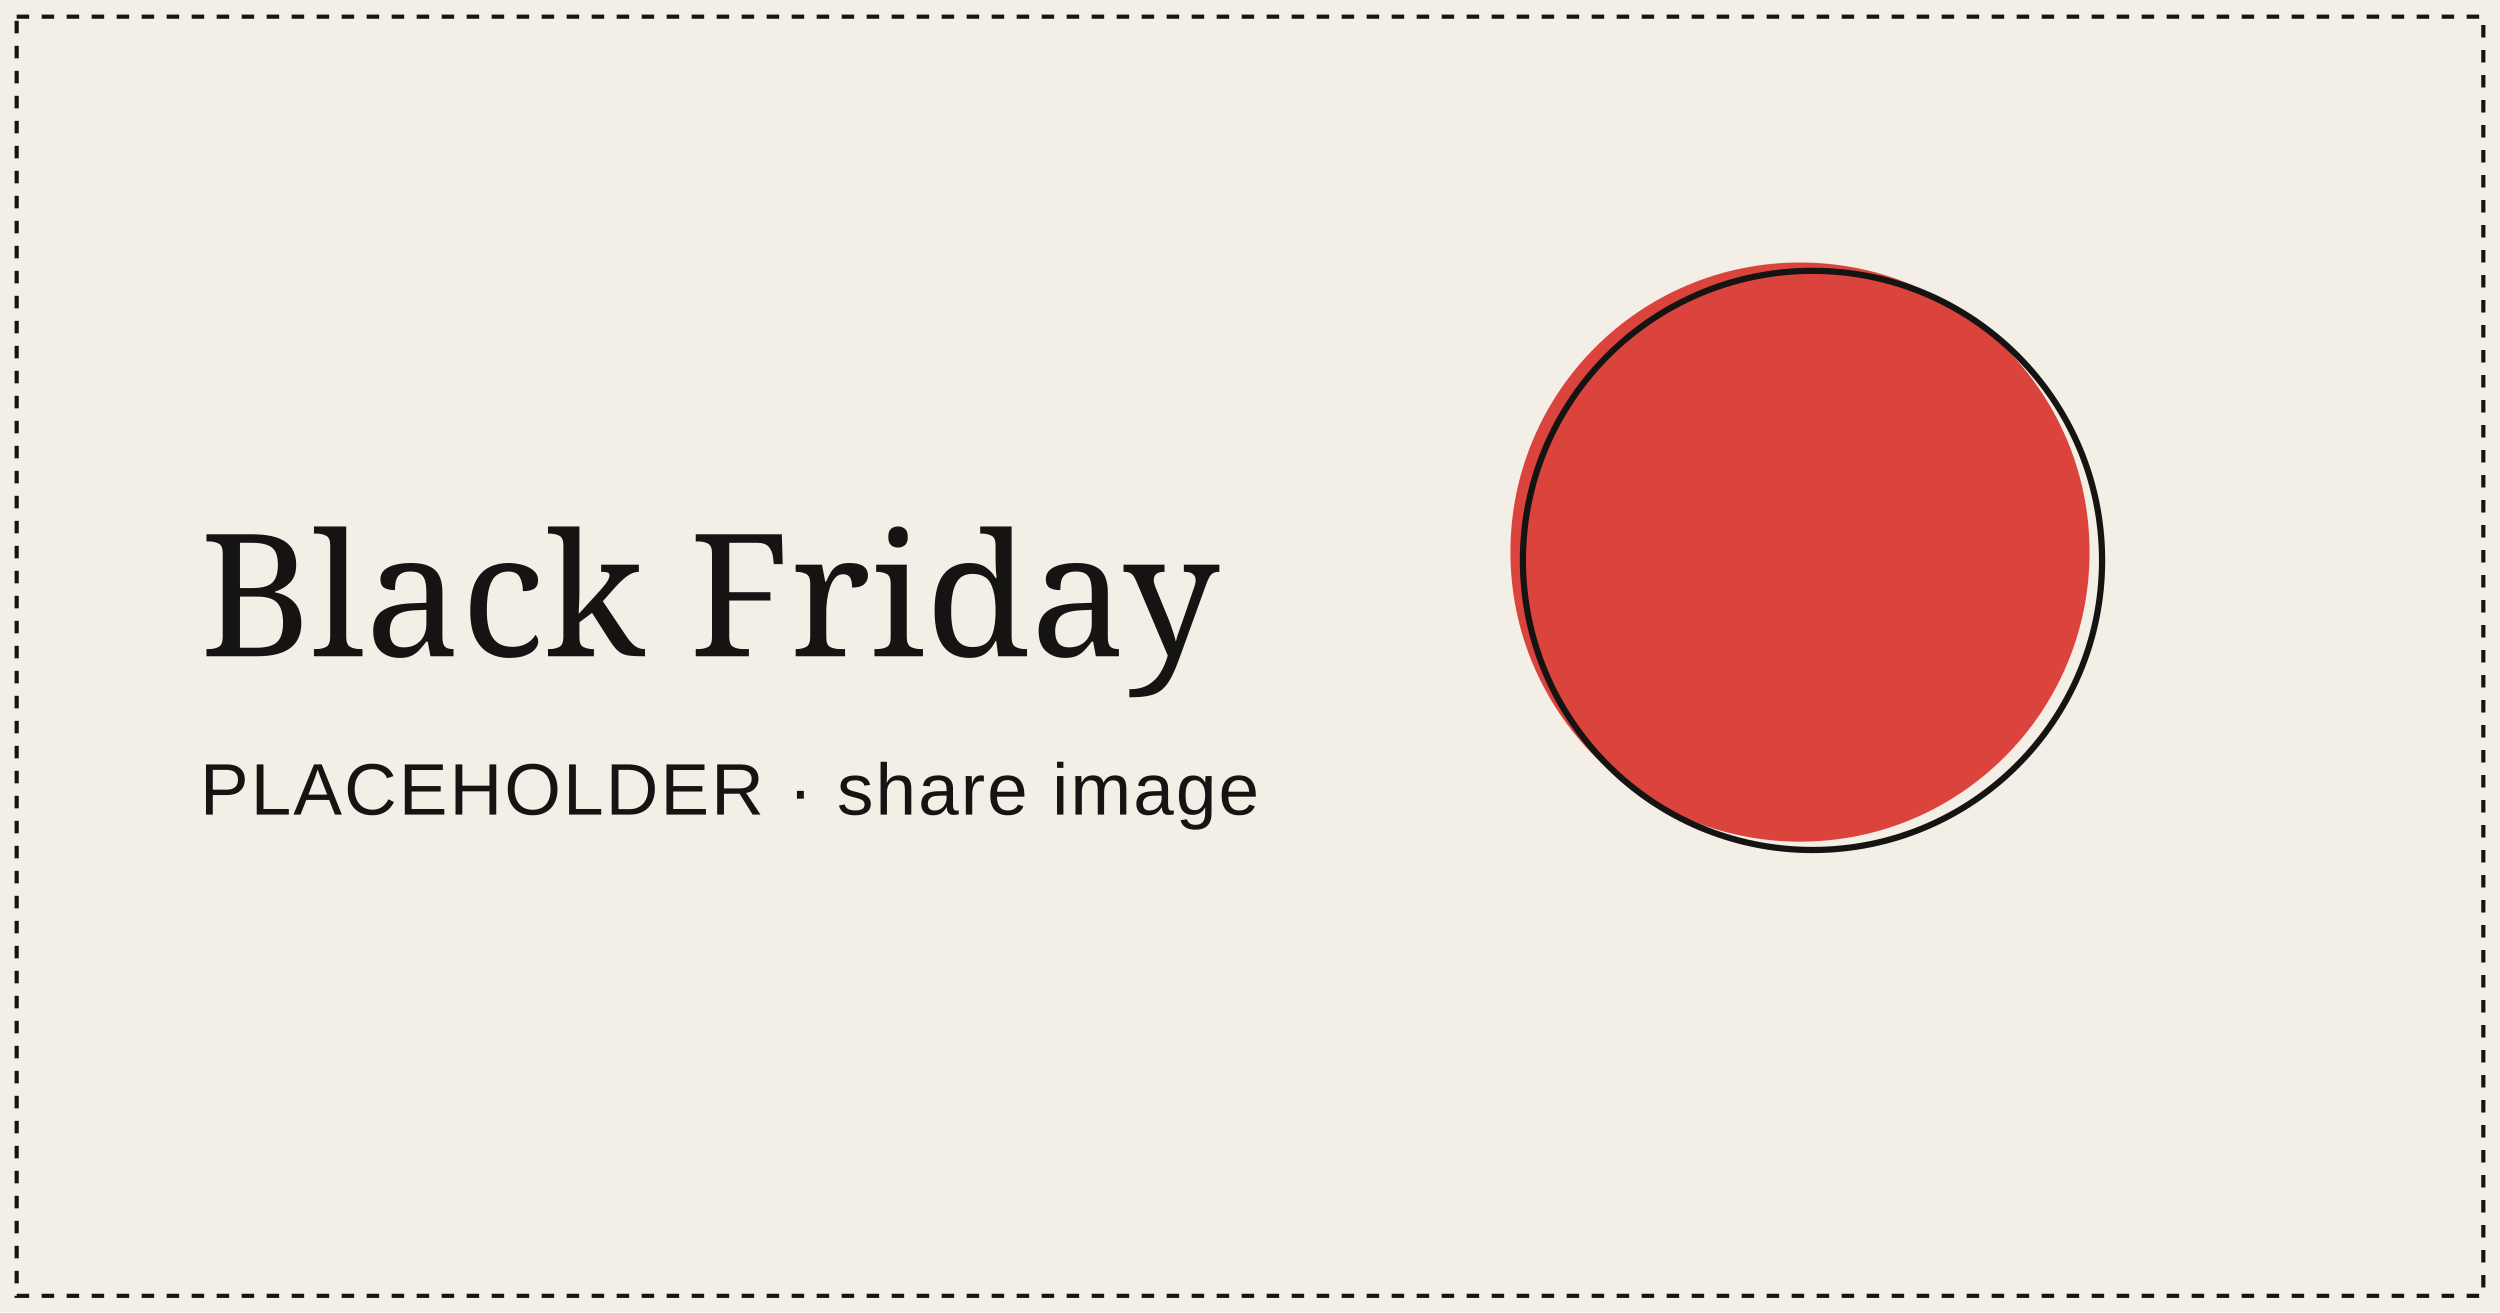
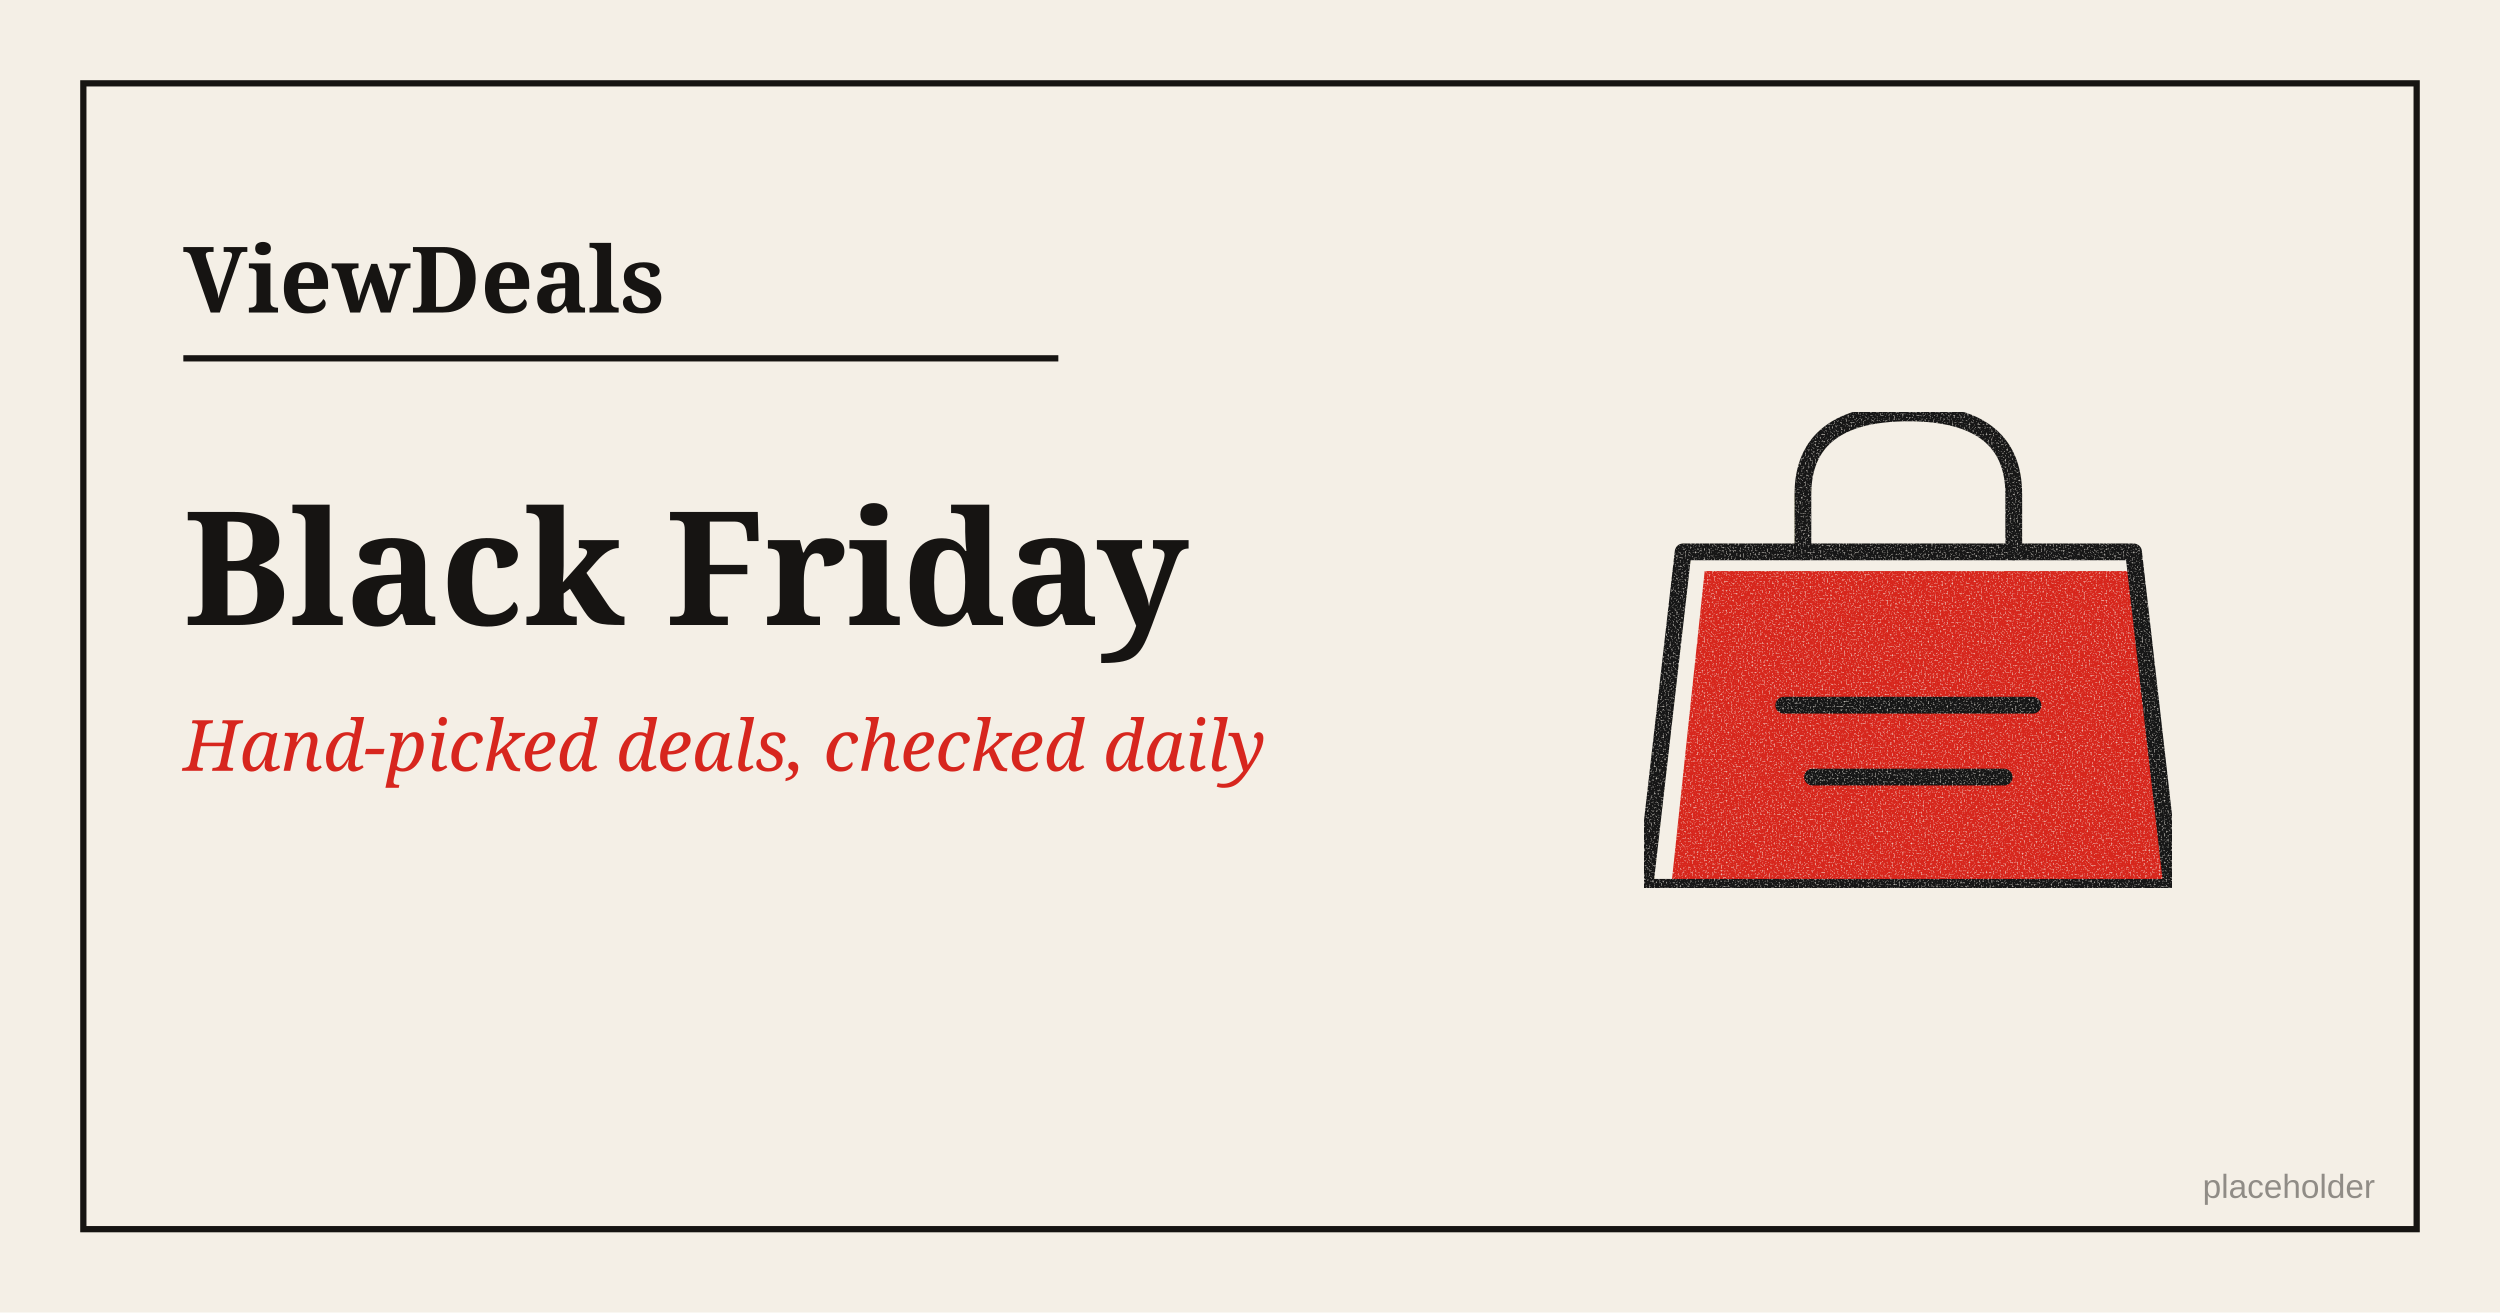
<svg xmlns="http://www.w3.org/2000/svg" width="1200" height="630" viewBox="0 0 1200 630">
+   <defs>
+     <filter id="g" x="0" y="0" width="100%" height="100%">
+       <feTurbulence type="fractalNoise" baseFrequency="1.4" numOctaves="1" seed="9" result="n" />
+       <feColorMatrix in="n" type="matrix" values="0 0 0 0 0 0 0 0 0 0 0 0 0 0 0 0 0 0 -2.4 2.25" result="m" />
+       <feComposite in="SourceGraphic" in2="m" operator="in" />
+     </filter>
+   </defs>
  <rect width="1200" height="630" fill="#F4EFE6" />
-   <rect x="8" y="8" width="1184" height="614" fill="none" stroke="#161412" stroke-width="2" stroke-dasharray="6 6" />
-   <circle cx="864" cy="265" r="139" fill="#D7261E" opacity=".85" />
-   <circle cx="870" cy="269" r="139" fill="none" stroke="#161412" stroke-width="3" />
-   <text x="96" y="315" font-family="Georgia,serif" font-size="82" fill="#161412">Black Friday</text>
-   <text x="96" y="391" font-family="Arial,sans-serif" font-size="35" fill="#161412" letter-spacing="1">PLACEHOLDER · share image</text>
+   <rect x="40" y="40" width="1120" height="550" fill="none" stroke="#161412" stroke-width="3" />
+   <text x="88" y="150" font-family="Georgia,serif" font-size="44" font-weight="700" fill="#161412">ViewDeals</text>
+   <path d="M88 172 h420" stroke="#161412" stroke-width="3" />
+   <text x="88" y="300" font-family="Georgia,serif" font-size="76" font-weight="700" fill="#161412">Black Friday</text>
+   <text x="88" y="370" font-family="Georgia,serif" font-size="34" font-style="italic" fill="#D7261E">Hand-picked deals, checked daily</text>
+   <g transform="translate(640 120) scale(1.15)">
+     <g filter="url(#g)">
+       <g fill="#D7261E" transform="translate(5 4)">
+         <path d="M150 130 h180 l14 132 h-208z" />
+       </g>
+       <g fill="none" stroke="#161412" stroke-width="7" stroke-linecap="round" stroke-linejoin="round">
+         <path d="M146 126 h188 l16 140 h-220z" />
+         <path d="M196 126 v-24 q0 -34 44 -34 q44 0 44 34 v24" />
+         <path d="M188 190 l104 0 M200 220 l80 0" />
+       </g>
+     </g>
+   </g>
+   <text x="1140" y="575" text-anchor="end" font-family="Arial,sans-serif" font-size="16" fill="#161412" opacity=".45">placeholder</text>
</svg>
